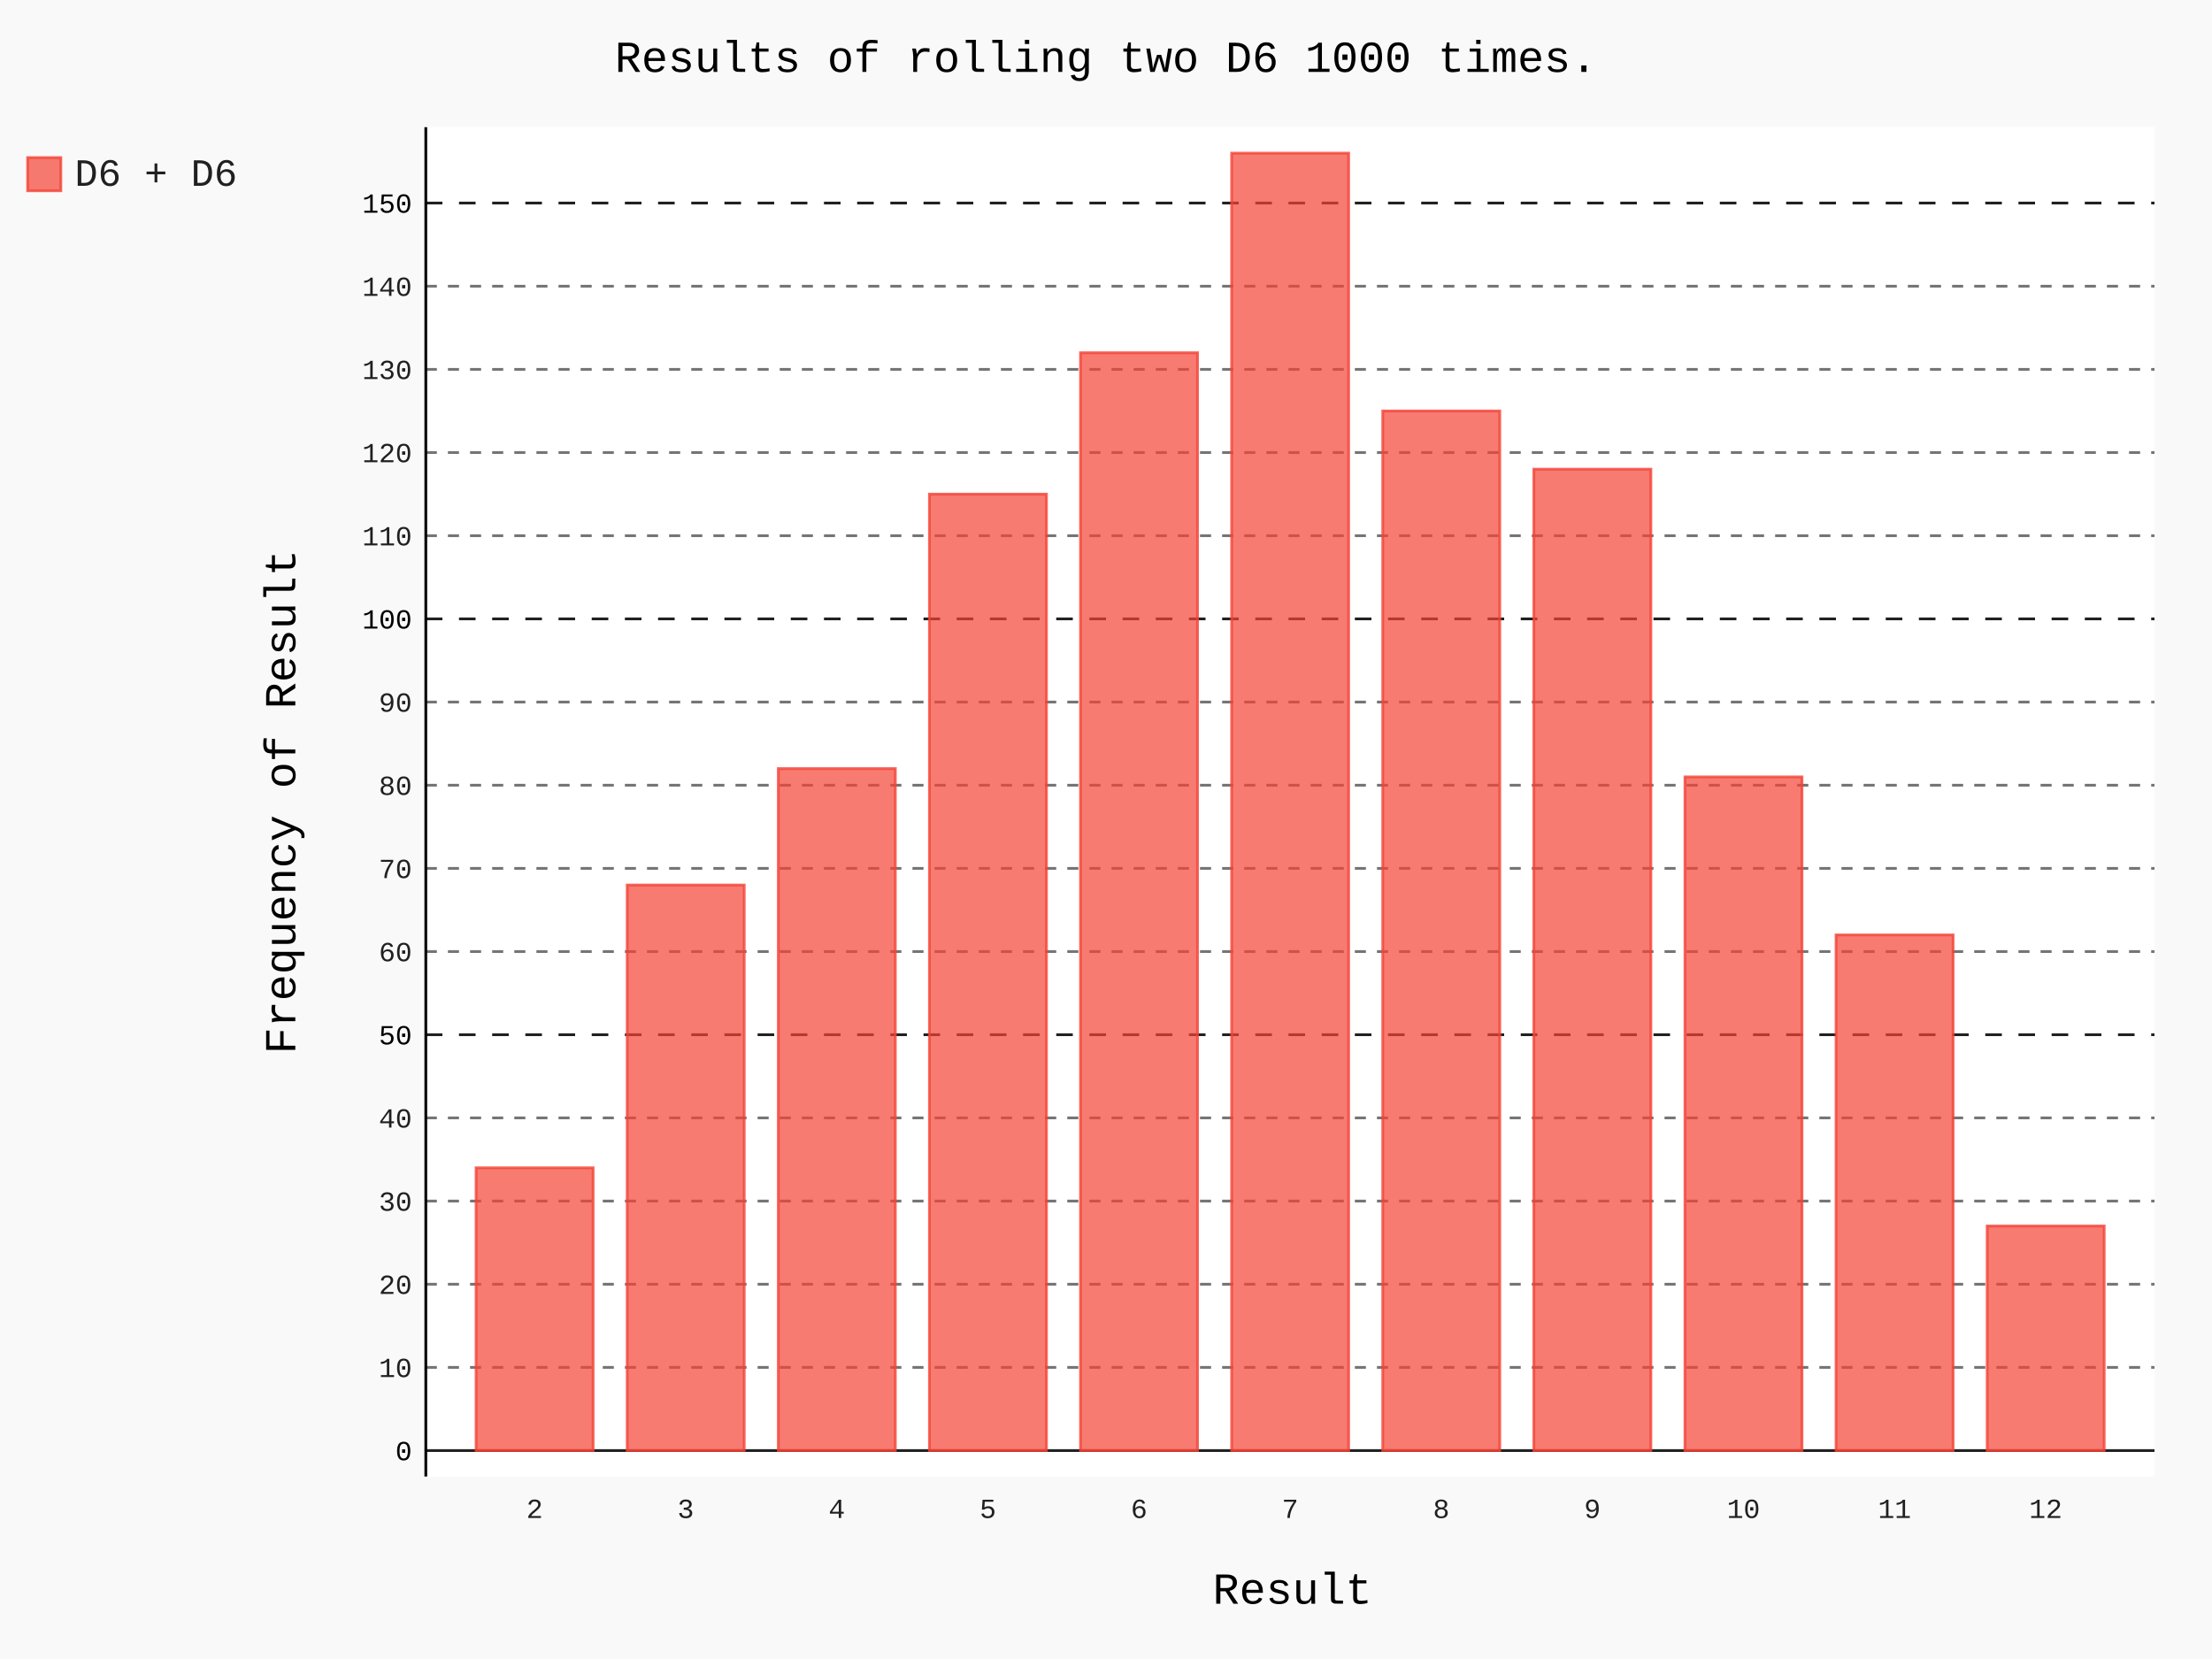
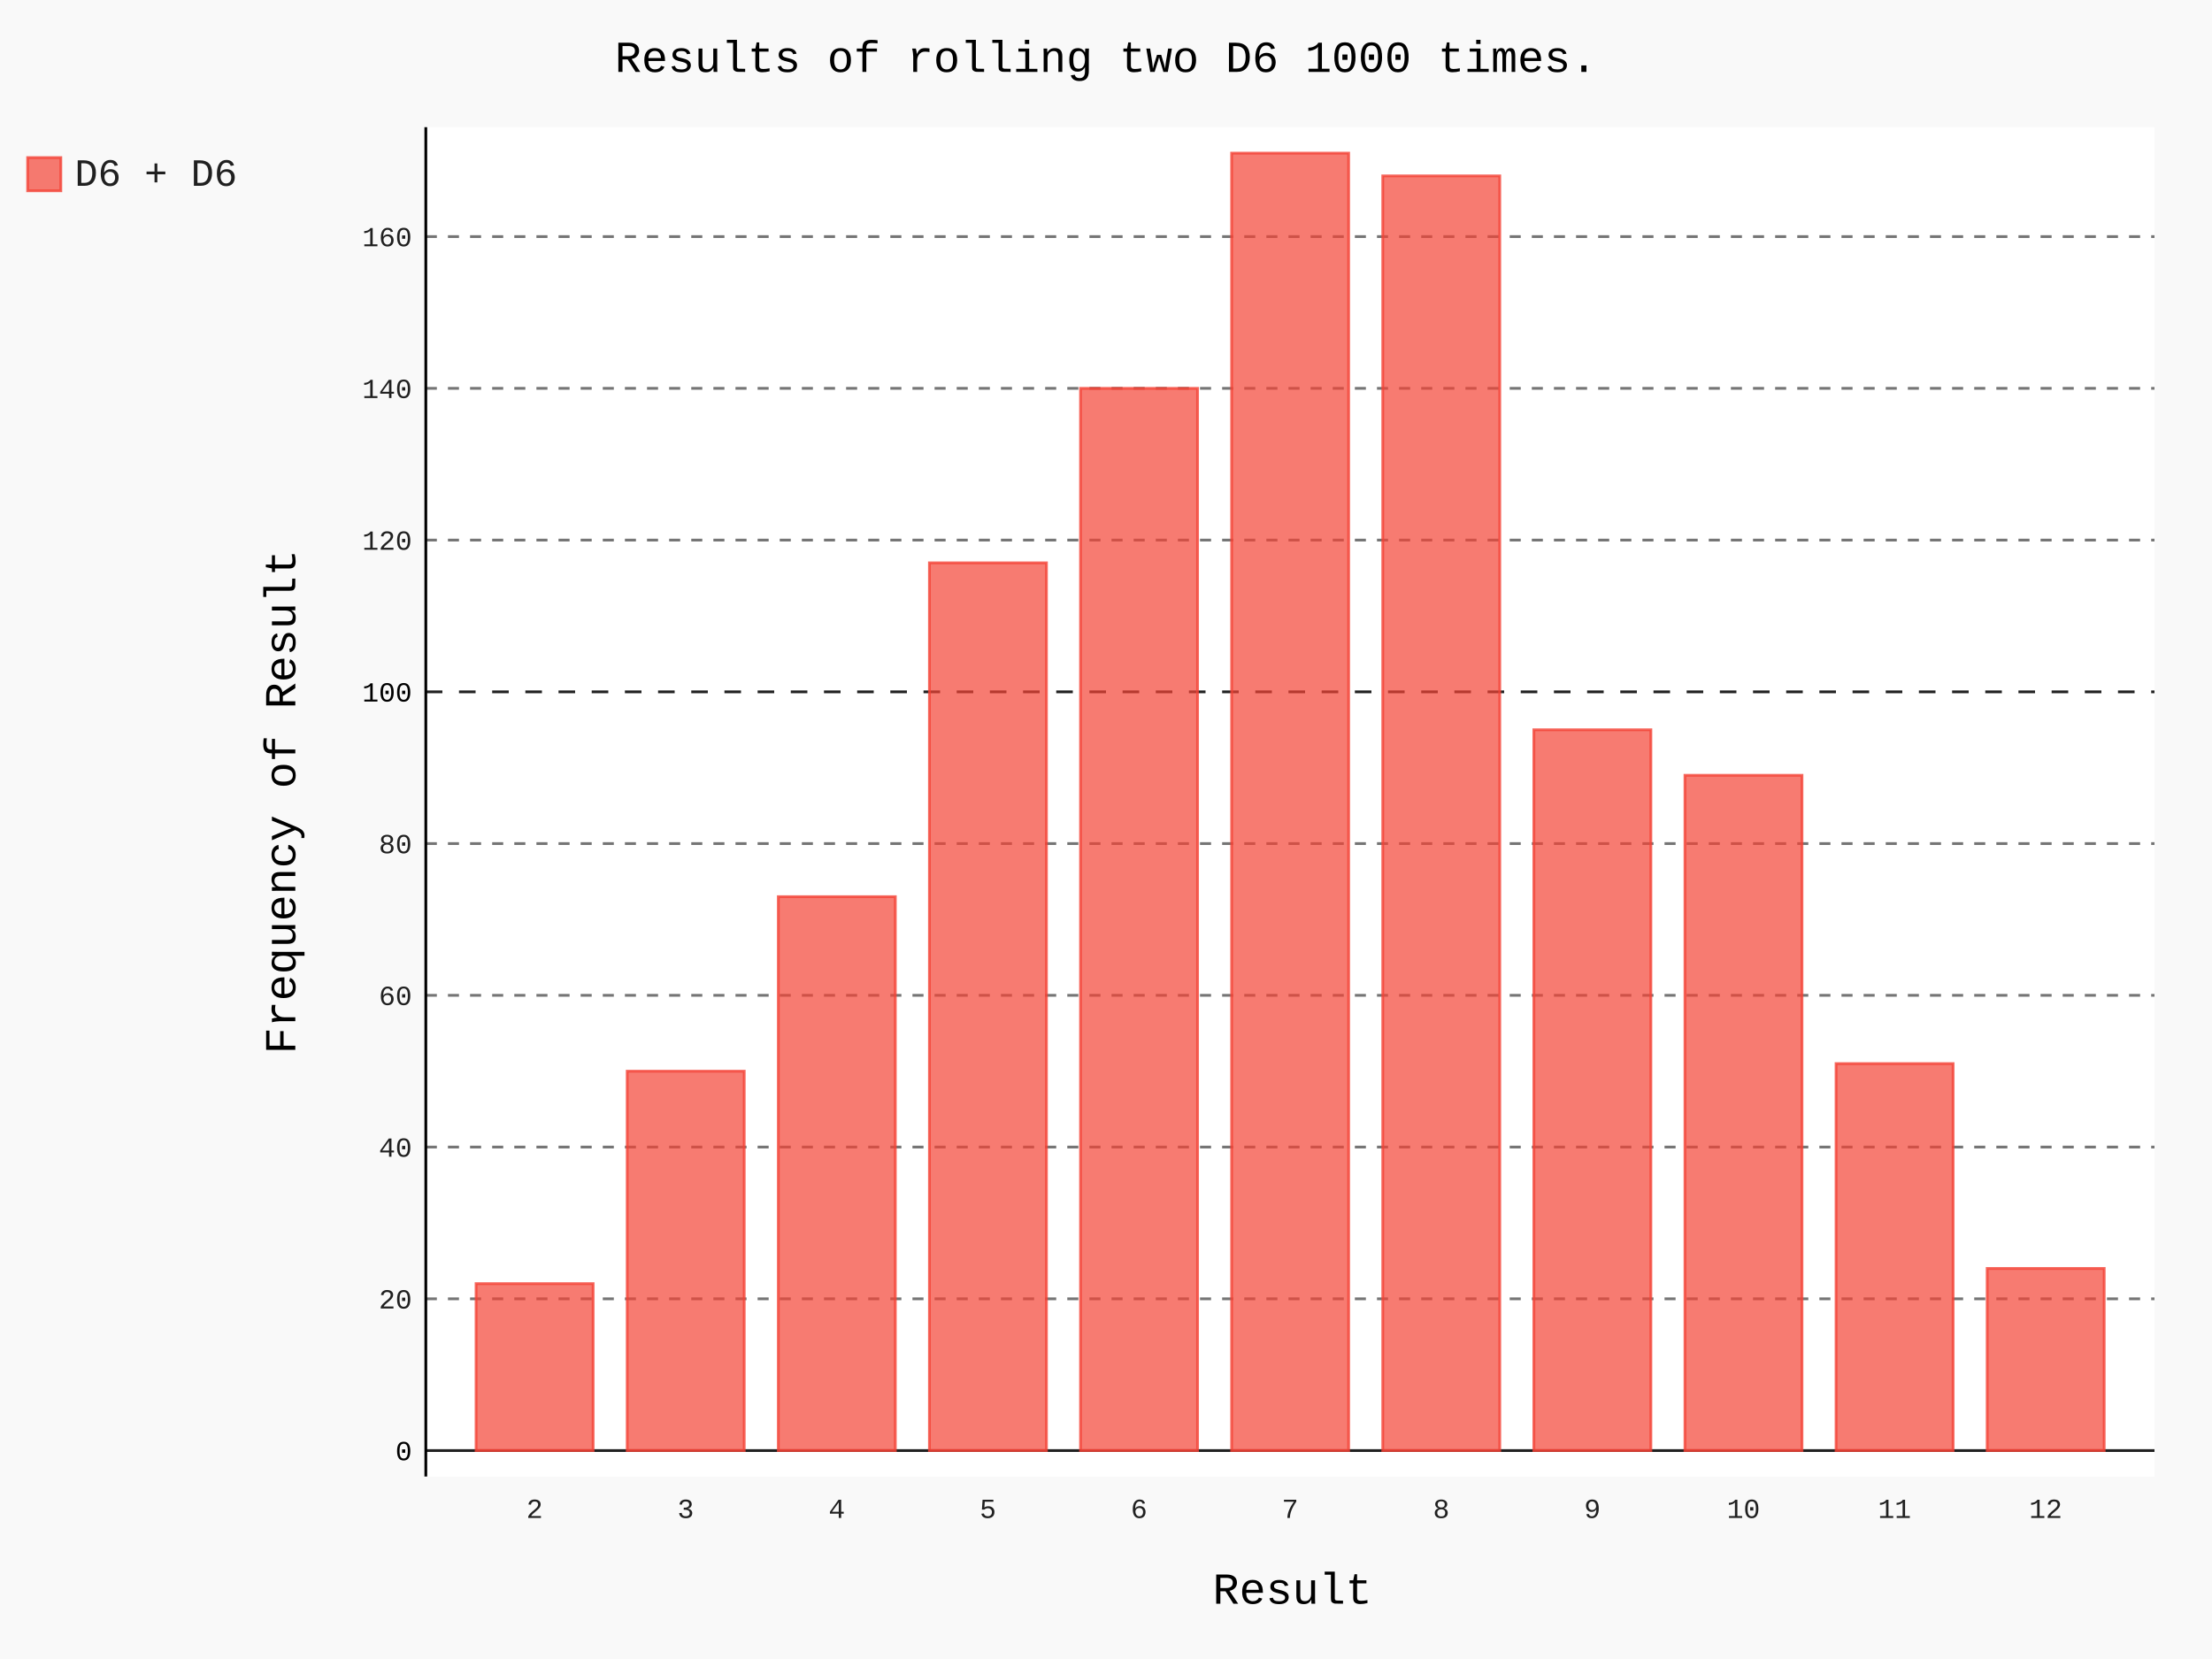
- <svg xmlns="http://www.w3.org/2000/svg" id="chart-5c10dfbd-31c1-45bc-8019-e4d640c996bb" class="pygal-chart" viewBox="0 0 800 600">
+ <svg xmlns="http://www.w3.org/2000/svg" id="chart-85366fb6-f675-4001-b24d-f9a26dcb11c0" class="pygal-chart" viewBox="0 0 800 600">
  <defs>
-     <style type="text/css">#chart-5c10dfbd-31c1-45bc-8019-e4d640c996bb{-webkit-user-select:none;-webkit-font-smoothing:antialiased;font-family:Consolas,"Liberation Mono",Menlo,Courier,monospace}#chart-5c10dfbd-31c1-45bc-8019-e4d640c996bb .title{font-family:Consolas,"Liberation Mono",Menlo,Courier,monospace;font-size:16px}#chart-5c10dfbd-31c1-45bc-8019-e4d640c996bb .legends .legend text{font-family:Consolas,"Liberation Mono",Menlo,Courier,monospace;font-size:14px}#chart-5c10dfbd-31c1-45bc-8019-e4d640c996bb .axis text{font-family:Consolas,"Liberation Mono",Menlo,Courier,monospace;font-size:10px}#chart-5c10dfbd-31c1-45bc-8019-e4d640c996bb .axis text.major{font-family:Consolas,"Liberation Mono",Menlo,Courier,monospace;font-size:10px}#chart-5c10dfbd-31c1-45bc-8019-e4d640c996bb .text-overlay text.value{font-family:Consolas,"Liberation Mono",Menlo,Courier,monospace;font-size:16px}#chart-5c10dfbd-31c1-45bc-8019-e4d640c996bb .text-overlay text.label{font-family:Consolas,"Liberation Mono",Menlo,Courier,monospace;font-size:10px}#chart-5c10dfbd-31c1-45bc-8019-e4d640c996bb .tooltip{font-family:Consolas,"Liberation Mono",Menlo,Courier,monospace;font-size:14px}#chart-5c10dfbd-31c1-45bc-8019-e4d640c996bb text.no_data{font-family:Consolas,"Liberation Mono",Menlo,Courier,monospace;font-size:64px}
- #chart-5c10dfbd-31c1-45bc-8019-e4d640c996bb{background-color:rgba(249,249,249,1)}#chart-5c10dfbd-31c1-45bc-8019-e4d640c996bb path,#chart-5c10dfbd-31c1-45bc-8019-e4d640c996bb line,#chart-5c10dfbd-31c1-45bc-8019-e4d640c996bb rect,#chart-5c10dfbd-31c1-45bc-8019-e4d640c996bb circle{-webkit-transition:150ms;-moz-transition:150ms;transition:150ms}#chart-5c10dfbd-31c1-45bc-8019-e4d640c996bb .graph &gt; .background{fill:rgba(249,249,249,1)}#chart-5c10dfbd-31c1-45bc-8019-e4d640c996bb .plot &gt; .background{fill:rgba(255,255,255,1)}#chart-5c10dfbd-31c1-45bc-8019-e4d640c996bb .graph{fill:rgba(0,0,0,.87)}#chart-5c10dfbd-31c1-45bc-8019-e4d640c996bb text.no_data{fill:rgba(0,0,0,1)}#chart-5c10dfbd-31c1-45bc-8019-e4d640c996bb .title{fill:rgba(0,0,0,1)}#chart-5c10dfbd-31c1-45bc-8019-e4d640c996bb .legends .legend text{fill:rgba(0,0,0,.87)}#chart-5c10dfbd-31c1-45bc-8019-e4d640c996bb .legends .legend:hover text{fill:rgba(0,0,0,1)}#chart-5c10dfbd-31c1-45bc-8019-e4d640c996bb .axis .line{stroke:rgba(0,0,0,1)}#chart-5c10dfbd-31c1-45bc-8019-e4d640c996bb .axis .guide.line{stroke:rgba(0,0,0,.54)}#chart-5c10dfbd-31c1-45bc-8019-e4d640c996bb .axis .major.line{stroke:rgba(0,0,0,.87)}#chart-5c10dfbd-31c1-45bc-8019-e4d640c996bb .axis text.major{fill:rgba(0,0,0,1)}#chart-5c10dfbd-31c1-45bc-8019-e4d640c996bb .axis.y .guides:hover .guide.line,#chart-5c10dfbd-31c1-45bc-8019-e4d640c996bb .line-graph .axis.x .guides:hover .guide.line,#chart-5c10dfbd-31c1-45bc-8019-e4d640c996bb .stackedline-graph .axis.x .guides:hover .guide.line,#chart-5c10dfbd-31c1-45bc-8019-e4d640c996bb .xy-graph .axis.x .guides:hover .guide.line{stroke:rgba(0,0,0,1)}#chart-5c10dfbd-31c1-45bc-8019-e4d640c996bb .axis .guides:hover text{fill:rgba(0,0,0,1)}#chart-5c10dfbd-31c1-45bc-8019-e4d640c996bb .reactive{fill-opacity:.7;stroke-opacity:.8}#chart-5c10dfbd-31c1-45bc-8019-e4d640c996bb .ci{stroke:rgba(0,0,0,.87)}#chart-5c10dfbd-31c1-45bc-8019-e4d640c996bb .reactive.active,#chart-5c10dfbd-31c1-45bc-8019-e4d640c996bb .active .reactive{fill-opacity:.8;stroke-opacity:.9;stroke-width:4}#chart-5c10dfbd-31c1-45bc-8019-e4d640c996bb .ci .reactive.active{stroke-width:1.5}#chart-5c10dfbd-31c1-45bc-8019-e4d640c996bb .series text{fill:rgba(0,0,0,1)}#chart-5c10dfbd-31c1-45bc-8019-e4d640c996bb .tooltip rect{fill:rgba(255,255,255,1);stroke:rgba(0,0,0,1);-webkit-transition:opacity 150ms;-moz-transition:opacity 150ms;transition:opacity 150ms}#chart-5c10dfbd-31c1-45bc-8019-e4d640c996bb .tooltip .label{fill:rgba(0,0,0,.87)}#chart-5c10dfbd-31c1-45bc-8019-e4d640c996bb .tooltip .label{fill:rgba(0,0,0,.87)}#chart-5c10dfbd-31c1-45bc-8019-e4d640c996bb .tooltip .legend{font-size:.8em;fill:rgba(0,0,0,.54)}#chart-5c10dfbd-31c1-45bc-8019-e4d640c996bb .tooltip .x_label{font-size:.6em;fill:rgba(0,0,0,1)}#chart-5c10dfbd-31c1-45bc-8019-e4d640c996bb .tooltip .xlink{font-size:.5em;text-decoration:underline}#chart-5c10dfbd-31c1-45bc-8019-e4d640c996bb .tooltip .value{font-size:1.5em}#chart-5c10dfbd-31c1-45bc-8019-e4d640c996bb .bound{font-size:.5em}#chart-5c10dfbd-31c1-45bc-8019-e4d640c996bb .max-value{font-size:.75em;fill:rgba(0,0,0,.54)}#chart-5c10dfbd-31c1-45bc-8019-e4d640c996bb .map-element{fill:rgba(255,255,255,1);stroke:rgba(0,0,0,.54) !important}#chart-5c10dfbd-31c1-45bc-8019-e4d640c996bb .map-element .reactive{fill-opacity:inherit;stroke-opacity:inherit}#chart-5c10dfbd-31c1-45bc-8019-e4d640c996bb .color-0,#chart-5c10dfbd-31c1-45bc-8019-e4d640c996bb .color-0 a:visited{stroke:#F44336;fill:#F44336}#chart-5c10dfbd-31c1-45bc-8019-e4d640c996bb .text-overlay .color-0 text{fill:black}
- #chart-5c10dfbd-31c1-45bc-8019-e4d640c996bb text.no_data{text-anchor:middle}#chart-5c10dfbd-31c1-45bc-8019-e4d640c996bb .guide.line{fill:none}#chart-5c10dfbd-31c1-45bc-8019-e4d640c996bb .centered{text-anchor:middle}#chart-5c10dfbd-31c1-45bc-8019-e4d640c996bb .title{text-anchor:middle}#chart-5c10dfbd-31c1-45bc-8019-e4d640c996bb .legends .legend text{fill-opacity:1}#chart-5c10dfbd-31c1-45bc-8019-e4d640c996bb .axis.x text{text-anchor:middle}#chart-5c10dfbd-31c1-45bc-8019-e4d640c996bb .axis.x:not(.web) text[transform]{text-anchor:start}#chart-5c10dfbd-31c1-45bc-8019-e4d640c996bb .axis.x:not(.web) text[transform].backwards{text-anchor:end}#chart-5c10dfbd-31c1-45bc-8019-e4d640c996bb .axis.y text{text-anchor:end}#chart-5c10dfbd-31c1-45bc-8019-e4d640c996bb .axis.y text[transform].backwards{text-anchor:start}#chart-5c10dfbd-31c1-45bc-8019-e4d640c996bb .axis.y2 text{text-anchor:start}#chart-5c10dfbd-31c1-45bc-8019-e4d640c996bb .axis.y2 text[transform].backwards{text-anchor:end}#chart-5c10dfbd-31c1-45bc-8019-e4d640c996bb .axis .guide.line{stroke-dasharray:4,4}#chart-5c10dfbd-31c1-45bc-8019-e4d640c996bb .axis .major.guide.line{stroke-dasharray:6,6}#chart-5c10dfbd-31c1-45bc-8019-e4d640c996bb .horizontal .axis.y .guide.line,#chart-5c10dfbd-31c1-45bc-8019-e4d640c996bb .horizontal .axis.y2 .guide.line,#chart-5c10dfbd-31c1-45bc-8019-e4d640c996bb .vertical .axis.x .guide.line{opacity:0}#chart-5c10dfbd-31c1-45bc-8019-e4d640c996bb .horizontal .axis.always_show .guide.line,#chart-5c10dfbd-31c1-45bc-8019-e4d640c996bb .vertical .axis.always_show .guide.line{opacity:1 !important}#chart-5c10dfbd-31c1-45bc-8019-e4d640c996bb .axis.y .guides:hover .guide.line,#chart-5c10dfbd-31c1-45bc-8019-e4d640c996bb .axis.y2 .guides:hover .guide.line,#chart-5c10dfbd-31c1-45bc-8019-e4d640c996bb .axis.x .guides:hover .guide.line{opacity:1}#chart-5c10dfbd-31c1-45bc-8019-e4d640c996bb .axis .guides:hover text{opacity:1}#chart-5c10dfbd-31c1-45bc-8019-e4d640c996bb .nofill{fill:none}#chart-5c10dfbd-31c1-45bc-8019-e4d640c996bb .subtle-fill{fill-opacity:.2}#chart-5c10dfbd-31c1-45bc-8019-e4d640c996bb .dot{stroke-width:1px;fill-opacity:1}#chart-5c10dfbd-31c1-45bc-8019-e4d640c996bb .dot.active{stroke-width:5px}#chart-5c10dfbd-31c1-45bc-8019-e4d640c996bb .dot.negative{fill:transparent}#chart-5c10dfbd-31c1-45bc-8019-e4d640c996bb text,#chart-5c10dfbd-31c1-45bc-8019-e4d640c996bb tspan{stroke:none !important}#chart-5c10dfbd-31c1-45bc-8019-e4d640c996bb .series text.active{opacity:1}#chart-5c10dfbd-31c1-45bc-8019-e4d640c996bb .tooltip rect{fill-opacity:.95;stroke-width:.5}#chart-5c10dfbd-31c1-45bc-8019-e4d640c996bb .tooltip text{fill-opacity:1}#chart-5c10dfbd-31c1-45bc-8019-e4d640c996bb .showable{visibility:hidden}#chart-5c10dfbd-31c1-45bc-8019-e4d640c996bb .showable.shown{visibility:visible}#chart-5c10dfbd-31c1-45bc-8019-e4d640c996bb .gauge-background{fill:rgba(229,229,229,1);stroke:none}#chart-5c10dfbd-31c1-45bc-8019-e4d640c996bb .bg-lines{stroke:rgba(249,249,249,1);stroke-width:2px}</style>
+     <style type="text/css">#chart-85366fb6-f675-4001-b24d-f9a26dcb11c0{-webkit-user-select:none;-webkit-font-smoothing:antialiased;font-family:Consolas,"Liberation Mono",Menlo,Courier,monospace}#chart-85366fb6-f675-4001-b24d-f9a26dcb11c0 .title{font-family:Consolas,"Liberation Mono",Menlo,Courier,monospace;font-size:16px}#chart-85366fb6-f675-4001-b24d-f9a26dcb11c0 .legends .legend text{font-family:Consolas,"Liberation Mono",Menlo,Courier,monospace;font-size:14px}#chart-85366fb6-f675-4001-b24d-f9a26dcb11c0 .axis text{font-family:Consolas,"Liberation Mono",Menlo,Courier,monospace;font-size:10px}#chart-85366fb6-f675-4001-b24d-f9a26dcb11c0 .axis text.major{font-family:Consolas,"Liberation Mono",Menlo,Courier,monospace;font-size:10px}#chart-85366fb6-f675-4001-b24d-f9a26dcb11c0 .text-overlay text.value{font-family:Consolas,"Liberation Mono",Menlo,Courier,monospace;font-size:16px}#chart-85366fb6-f675-4001-b24d-f9a26dcb11c0 .text-overlay text.label{font-family:Consolas,"Liberation Mono",Menlo,Courier,monospace;font-size:10px}#chart-85366fb6-f675-4001-b24d-f9a26dcb11c0 .tooltip{font-family:Consolas,"Liberation Mono",Menlo,Courier,monospace;font-size:14px}#chart-85366fb6-f675-4001-b24d-f9a26dcb11c0 text.no_data{font-family:Consolas,"Liberation Mono",Menlo,Courier,monospace;font-size:64px}
+ #chart-85366fb6-f675-4001-b24d-f9a26dcb11c0{background-color:rgba(249,249,249,1)}#chart-85366fb6-f675-4001-b24d-f9a26dcb11c0 path,#chart-85366fb6-f675-4001-b24d-f9a26dcb11c0 line,#chart-85366fb6-f675-4001-b24d-f9a26dcb11c0 rect,#chart-85366fb6-f675-4001-b24d-f9a26dcb11c0 circle{-webkit-transition:150ms;-moz-transition:150ms;transition:150ms}#chart-85366fb6-f675-4001-b24d-f9a26dcb11c0 .graph &gt; .background{fill:rgba(249,249,249,1)}#chart-85366fb6-f675-4001-b24d-f9a26dcb11c0 .plot &gt; .background{fill:rgba(255,255,255,1)}#chart-85366fb6-f675-4001-b24d-f9a26dcb11c0 .graph{fill:rgba(0,0,0,.87)}#chart-85366fb6-f675-4001-b24d-f9a26dcb11c0 text.no_data{fill:rgba(0,0,0,1)}#chart-85366fb6-f675-4001-b24d-f9a26dcb11c0 .title{fill:rgba(0,0,0,1)}#chart-85366fb6-f675-4001-b24d-f9a26dcb11c0 .legends .legend text{fill:rgba(0,0,0,.87)}#chart-85366fb6-f675-4001-b24d-f9a26dcb11c0 .legends .legend:hover text{fill:rgba(0,0,0,1)}#chart-85366fb6-f675-4001-b24d-f9a26dcb11c0 .axis .line{stroke:rgba(0,0,0,1)}#chart-85366fb6-f675-4001-b24d-f9a26dcb11c0 .axis .guide.line{stroke:rgba(0,0,0,.54)}#chart-85366fb6-f675-4001-b24d-f9a26dcb11c0 .axis .major.line{stroke:rgba(0,0,0,.87)}#chart-85366fb6-f675-4001-b24d-f9a26dcb11c0 .axis text.major{fill:rgba(0,0,0,1)}#chart-85366fb6-f675-4001-b24d-f9a26dcb11c0 .axis.y .guides:hover .guide.line,#chart-85366fb6-f675-4001-b24d-f9a26dcb11c0 .line-graph .axis.x .guides:hover .guide.line,#chart-85366fb6-f675-4001-b24d-f9a26dcb11c0 .stackedline-graph .axis.x .guides:hover .guide.line,#chart-85366fb6-f675-4001-b24d-f9a26dcb11c0 .xy-graph .axis.x .guides:hover .guide.line{stroke:rgba(0,0,0,1)}#chart-85366fb6-f675-4001-b24d-f9a26dcb11c0 .axis .guides:hover text{fill:rgba(0,0,0,1)}#chart-85366fb6-f675-4001-b24d-f9a26dcb11c0 .reactive{fill-opacity:.7;stroke-opacity:.8}#chart-85366fb6-f675-4001-b24d-f9a26dcb11c0 .ci{stroke:rgba(0,0,0,.87)}#chart-85366fb6-f675-4001-b24d-f9a26dcb11c0 .reactive.active,#chart-85366fb6-f675-4001-b24d-f9a26dcb11c0 .active .reactive{fill-opacity:.8;stroke-opacity:.9;stroke-width:4}#chart-85366fb6-f675-4001-b24d-f9a26dcb11c0 .ci .reactive.active{stroke-width:1.5}#chart-85366fb6-f675-4001-b24d-f9a26dcb11c0 .series text{fill:rgba(0,0,0,1)}#chart-85366fb6-f675-4001-b24d-f9a26dcb11c0 .tooltip rect{fill:rgba(255,255,255,1);stroke:rgba(0,0,0,1);-webkit-transition:opacity 150ms;-moz-transition:opacity 150ms;transition:opacity 150ms}#chart-85366fb6-f675-4001-b24d-f9a26dcb11c0 .tooltip .label{fill:rgba(0,0,0,.87)}#chart-85366fb6-f675-4001-b24d-f9a26dcb11c0 .tooltip .label{fill:rgba(0,0,0,.87)}#chart-85366fb6-f675-4001-b24d-f9a26dcb11c0 .tooltip .legend{font-size:.8em;fill:rgba(0,0,0,.54)}#chart-85366fb6-f675-4001-b24d-f9a26dcb11c0 .tooltip .x_label{font-size:.6em;fill:rgba(0,0,0,1)}#chart-85366fb6-f675-4001-b24d-f9a26dcb11c0 .tooltip .xlink{font-size:.5em;text-decoration:underline}#chart-85366fb6-f675-4001-b24d-f9a26dcb11c0 .tooltip .value{font-size:1.5em}#chart-85366fb6-f675-4001-b24d-f9a26dcb11c0 .bound{font-size:.5em}#chart-85366fb6-f675-4001-b24d-f9a26dcb11c0 .max-value{font-size:.75em;fill:rgba(0,0,0,.54)}#chart-85366fb6-f675-4001-b24d-f9a26dcb11c0 .map-element{fill:rgba(255,255,255,1);stroke:rgba(0,0,0,.54) !important}#chart-85366fb6-f675-4001-b24d-f9a26dcb11c0 .map-element .reactive{fill-opacity:inherit;stroke-opacity:inherit}#chart-85366fb6-f675-4001-b24d-f9a26dcb11c0 .color-0,#chart-85366fb6-f675-4001-b24d-f9a26dcb11c0 .color-0 a:visited{stroke:#F44336;fill:#F44336}#chart-85366fb6-f675-4001-b24d-f9a26dcb11c0 .text-overlay .color-0 text{fill:black}
+ #chart-85366fb6-f675-4001-b24d-f9a26dcb11c0 text.no_data{text-anchor:middle}#chart-85366fb6-f675-4001-b24d-f9a26dcb11c0 .guide.line{fill:none}#chart-85366fb6-f675-4001-b24d-f9a26dcb11c0 .centered{text-anchor:middle}#chart-85366fb6-f675-4001-b24d-f9a26dcb11c0 .title{text-anchor:middle}#chart-85366fb6-f675-4001-b24d-f9a26dcb11c0 .legends .legend text{fill-opacity:1}#chart-85366fb6-f675-4001-b24d-f9a26dcb11c0 .axis.x text{text-anchor:middle}#chart-85366fb6-f675-4001-b24d-f9a26dcb11c0 .axis.x:not(.web) text[transform]{text-anchor:start}#chart-85366fb6-f675-4001-b24d-f9a26dcb11c0 .axis.x:not(.web) text[transform].backwards{text-anchor:end}#chart-85366fb6-f675-4001-b24d-f9a26dcb11c0 .axis.y text{text-anchor:end}#chart-85366fb6-f675-4001-b24d-f9a26dcb11c0 .axis.y text[transform].backwards{text-anchor:start}#chart-85366fb6-f675-4001-b24d-f9a26dcb11c0 .axis.y2 text{text-anchor:start}#chart-85366fb6-f675-4001-b24d-f9a26dcb11c0 .axis.y2 text[transform].backwards{text-anchor:end}#chart-85366fb6-f675-4001-b24d-f9a26dcb11c0 .axis .guide.line{stroke-dasharray:4,4}#chart-85366fb6-f675-4001-b24d-f9a26dcb11c0 .axis .major.guide.line{stroke-dasharray:6,6}#chart-85366fb6-f675-4001-b24d-f9a26dcb11c0 .horizontal .axis.y .guide.line,#chart-85366fb6-f675-4001-b24d-f9a26dcb11c0 .horizontal .axis.y2 .guide.line,#chart-85366fb6-f675-4001-b24d-f9a26dcb11c0 .vertical .axis.x .guide.line{opacity:0}#chart-85366fb6-f675-4001-b24d-f9a26dcb11c0 .horizontal .axis.always_show .guide.line,#chart-85366fb6-f675-4001-b24d-f9a26dcb11c0 .vertical .axis.always_show .guide.line{opacity:1 !important}#chart-85366fb6-f675-4001-b24d-f9a26dcb11c0 .axis.y .guides:hover .guide.line,#chart-85366fb6-f675-4001-b24d-f9a26dcb11c0 .axis.y2 .guides:hover .guide.line,#chart-85366fb6-f675-4001-b24d-f9a26dcb11c0 .axis.x .guides:hover .guide.line{opacity:1}#chart-85366fb6-f675-4001-b24d-f9a26dcb11c0 .axis .guides:hover text{opacity:1}#chart-85366fb6-f675-4001-b24d-f9a26dcb11c0 .nofill{fill:none}#chart-85366fb6-f675-4001-b24d-f9a26dcb11c0 .subtle-fill{fill-opacity:.2}#chart-85366fb6-f675-4001-b24d-f9a26dcb11c0 .dot{stroke-width:1px;fill-opacity:1}#chart-85366fb6-f675-4001-b24d-f9a26dcb11c0 .dot.active{stroke-width:5px}#chart-85366fb6-f675-4001-b24d-f9a26dcb11c0 .dot.negative{fill:transparent}#chart-85366fb6-f675-4001-b24d-f9a26dcb11c0 text,#chart-85366fb6-f675-4001-b24d-f9a26dcb11c0 tspan{stroke:none !important}#chart-85366fb6-f675-4001-b24d-f9a26dcb11c0 .series text.active{opacity:1}#chart-85366fb6-f675-4001-b24d-f9a26dcb11c0 .tooltip rect{fill-opacity:.95;stroke-width:.5}#chart-85366fb6-f675-4001-b24d-f9a26dcb11c0 .tooltip text{fill-opacity:1}#chart-85366fb6-f675-4001-b24d-f9a26dcb11c0 .showable{visibility:hidden}#chart-85366fb6-f675-4001-b24d-f9a26dcb11c0 .showable.shown{visibility:visible}#chart-85366fb6-f675-4001-b24d-f9a26dcb11c0 .gauge-background{fill:rgba(229,229,229,1);stroke:none}#chart-85366fb6-f675-4001-b24d-f9a26dcb11c0 .bg-lines{stroke:rgba(249,249,249,1);stroke-width:2px}</style>
  </defs>
  <g class="graph bar-graph vertical">
    <rect x="0" y="0" width="800" height="600" class="background" />
    <g transform="translate(154, 46)" class="plot">
      <rect x="0" y="0" width="625.2" height="488" class="background" />
      <g class="axis y always_show">
        <g class="guides">
          <path d="M0 478.615 h625.2" class="axis major line" />
          <text x="-5" y="482.115" class="major">0</text>
        </g>
        <g class="guides">
-           <path d="M0 448.536 h625.2" class="guide line" />
-           <text x="-5" y="452.036" class="">10</text>
+           <path d="M0 423.735 h625.2" class="guide line" />
+           <text x="-5" y="427.235" class="">20</text>
        </g>
        <g class="guides">
-           <path d="M0 418.458 h625.2" class="guide line" />
-           <text x="-5" y="421.958" class="">20</text>
+           <path d="M0 368.854 h625.2" class="guide line" />
+           <text x="-5" y="372.354" class="">40</text>
        </g>
        <g class="guides">
-           <path d="M0 388.379 h625.2" class="guide line" />
-           <text x="-5" y="391.879" class="">30</text>
+           <path d="M0 313.973 h625.2" class="guide line" />
+           <text x="-5" y="317.473" class="">60</text>
        </g>
        <g class="guides">
-           <path d="M0 358.3 h625.2" class="guide line" />
-           <text x="-5" y="361.8" class="">40</text>
+           <path d="M0 259.092 h625.2" class="guide line" />
+           <text x="-5" y="262.592" class="">80</text>
        </g>
        <g class="guides">
-           <path d="M0 328.221 h625.2" class="major guide line" />
-           <text x="-5" y="331.721" class="major">50</text>
+           <path d="M0 204.211 h625.2" class="major guide line" />
+           <text x="-5" y="207.711" class="major">100</text>
        </g>
        <g class="guides">
-           <path d="M0 298.142 h625.2" class="guide line" />
-           <text x="-5" y="301.642" class="">60</text>
+           <path d="M0 149.331 h625.2" class="guide line" />
+           <text x="-5" y="152.831" class="">120</text>
        </g>
        <g class="guides">
-           <path d="M0 268.063 h625.2" class="guide line" />
-           <text x="-5" y="271.563" class="">70</text>
+           <path d="M0 94.45 h625.2" class="guide line" />
+           <text x="-5" y="97.95" class="">140</text>
        </g>
        <g class="guides">
-           <path d="M0 237.984 h625.2" class="guide line" />
-           <text x="-5" y="241.484" class="">80</text>
-         </g>
-         <g class="guides">
-           <path d="M0 207.905 h625.2" class="guide line" />
-           <text x="-5" y="211.405" class="">90</text>
-         </g>
-         <g class="guides">
-           <path d="M0 177.826 h625.2" class="major guide line" />
-           <text x="-5" y="181.326" class="major">100</text>
-         </g>
-         <g class="guides">
-           <path d="M0 147.748 h625.2" class="guide line" />
-           <text x="-5" y="151.248" class="">110</text>
-         </g>
-         <g class="guides">
-           <path d="M0 117.669 h625.2" class="guide line" />
-           <text x="-5" y="121.169" class="">120</text>
-         </g>
-         <g class="guides">
-           <path d="M0 87.59 h625.2" class="guide line" />
-           <text x="-5" y="91.09" class="">130</text>
-         </g>
-         <g class="guides">
-           <path d="M0 57.511 h625.2" class="guide line" />
-           <text x="-5" y="61.011" class="">140</text>
-         </g>
-         <g class="guides">
-           <path d="M0 27.432 h625.2" class="major guide line" />
-           <text x="-5" y="30.932" class="major">150</text>
+           <path d="M0 39.569 h625.2" class="guide line" />
+           <text x="-5" y="43.069" class="">160</text>
        </g>
      </g>
      <g class="axis x">
        <path d="M0 0 v488" class="line" />
        <g class="guides">
          <path d="M39.348 0 v488" class="guide line" />
          <text x="39.348" y="503.0" class="">2</text>
        </g>
        <g class="guides">
          <path d="M93.999 0 v488" class="guide line" />
          <text x="93.999" y="503.0" class="">3</text>
        </g>
        <g class="guides">
          <path d="M148.649 0 v488" class="guide line" />
          <text x="148.649" y="503.0" class="">4</text>
        </g>
        <g class="guides">
          <path d="M203.299 0 v488" class="guide line" />
          <text x="203.299" y="503.0" class="">5</text>
        </g>
        <g class="guides">
          <path d="M257.95 0 v488" class="guide line" />
          <text x="257.95" y="503.0" class="">6</text>
        </g>
        <g class="guides">
          <path d="M312.6 0 v488" class="guide line" />
          <text x="312.6" y="503.0" class="">7</text>
        </g>
        <g class="guides">
          <path d="M367.25 0 v488" class="guide line" />
          <text x="367.25" y="503.0" class="">8</text>
        </g>
        <g class="guides">
          <path d="M421.901 0 v488" class="guide line" />
          <text x="421.901" y="503.0" class="">9</text>
        </g>
        <g class="guides">
          <path d="M476.551 0 v488" class="guide line" />
          <text x="476.551" y="503.0" class="">10</text>
        </g>
        <g class="guides">
          <path d="M531.201 0 v488" class="guide line" />
          <text x="531.201" y="503.0" class="">11</text>
        </g>
        <g class="guides">
          <path d="M585.852 0 v488" class="guide line" />
          <text x="585.852" y="503.0" class="">12</text>
        </g>
      </g>
      <g class="series serie-0 color-0">
        <g class="bars">
          <g class="bar">
-             <rect x="18.188" y="376.347" rx="0" ry="0" width="42.321" height="102.268" class="rect reactive tooltip-trigger" />
+             <rect x="18.188" y="418.247" rx="0" ry="0" width="42.321" height="60.369" class="rect reactive tooltip-trigger" />
          </g>
          <g class="bar">
-             <rect x="72.838" y="274.079" rx="0" ry="0" width="42.321" height="204.536" class="rect reactive tooltip-trigger" />
+             <rect x="72.838" y="341.413" rx="0" ry="0" width="42.321" height="137.202" class="rect reactive tooltip-trigger" />
          </g>
          <g class="bar">
-             <rect x="127.488" y="231.968" rx="0" ry="0" width="42.321" height="246.647" class="rect reactive tooltip-trigger" />
+             <rect x="127.488" y="278.3" rx="0" ry="0" width="42.321" height="200.315" class="rect reactive tooltip-trigger" />
          </g>
          <g class="bar">
-             <rect x="182.139" y="132.708" rx="0" ry="0" width="42.321" height="345.907" class="rect reactive tooltip-trigger" />
+             <rect x="182.139" y="157.563" rx="0" ry="0" width="42.321" height="321.053" class="rect reactive tooltip-trigger" />
          </g>
          <g class="bar">
-             <rect x="236.789" y="81.574" rx="0" ry="0" width="42.321" height="397.041" class="rect reactive tooltip-trigger" />
+             <rect x="236.789" y="94.45" rx="0" ry="0" width="42.321" height="384.166" class="rect reactive tooltip-trigger" />
          </g>
          <g class="bar">
            <rect x="291.439" y="9.385" rx="0" ry="0" width="42.321" height="469.231" class="rect reactive tooltip-trigger" />
          </g>
          <g class="bar">
-             <rect x="346.09" y="102.629" rx="0" ry="0" width="42.321" height="375.986" class="rect reactive tooltip-trigger" />
+             <rect x="346.09" y="17.617" rx="0" ry="0" width="42.321" height="460.999" class="rect reactive tooltip-trigger" />
          </g>
          <g class="bar">
-             <rect x="400.74" y="123.684" rx="0" ry="0" width="42.321" height="354.931" class="rect reactive tooltip-trigger" />
+             <rect x="400.74" y="217.932" rx="0" ry="0" width="42.321" height="260.684" class="rect reactive tooltip-trigger" />
          </g>
          <g class="bar">
-             <rect x="455.39" y="234.976" rx="0" ry="0" width="42.321" height="243.639" class="rect reactive tooltip-trigger" />
+             <rect x="455.39" y="234.396" rx="0" ry="0" width="42.321" height="244.22" class="rect reactive tooltip-trigger" />
          </g>
          <g class="bar">
-             <rect x="510.041" y="292.126" rx="0" ry="0" width="42.321" height="186.489" class="rect reactive tooltip-trigger" />
+             <rect x="510.041" y="338.669" rx="0" ry="0" width="42.321" height="139.946" class="rect reactive tooltip-trigger" />
          </g>
          <g class="bar">
-             <rect x="564.691" y="397.402" rx="0" ry="0" width="42.321" height="81.213" class="rect reactive tooltip-trigger" />
+             <rect x="564.691" y="412.758" rx="0" ry="0" width="42.321" height="65.857" class="rect reactive tooltip-trigger" />
          </g>
        </g>
      </g>
    </g>
    <g class="titles">
      <text x="400.0" y="26" class="title plot_title">Results of rolling two D6 1000 times.</text>
      <text x="467.4" y="580" class="title">Result</text>
      <text x="80.8" y="316.0" class="title" transform="rotate(-90 80.8 290)">Frequency of Result</text>
    </g>
    <g transform="translate(154, 46)" class="plot overlay">
      <g class="series serie-0 color-0" />
    </g>
    <g transform="translate(154, 46)" class="plot text-overlay">
      <g class="series serie-0 color-0" />
    </g>
    <g transform="translate(154, 46)" class="plot tooltip-overlay">
      <g transform="translate(0 0)" style="opacity: 0" class="tooltip">
        <rect rx="0" ry="0" width="0" height="0" class="tooltip-box" />
        <g class="text" />
      </g>
    </g>
    <g transform="translate(10, 56)" class="legends">
      <g id="activate-serie-0" class="legend reactive activate-serie">
        <rect x="0.0" y="1.0" width="12" height="12" class="color-0 reactive" />
        <text x="17.0" y="11.2">D6 + D6</text>
      </g>
    </g>
    <g transform="translate(790, 56)" class="legends" />
  </g>
</svg>
